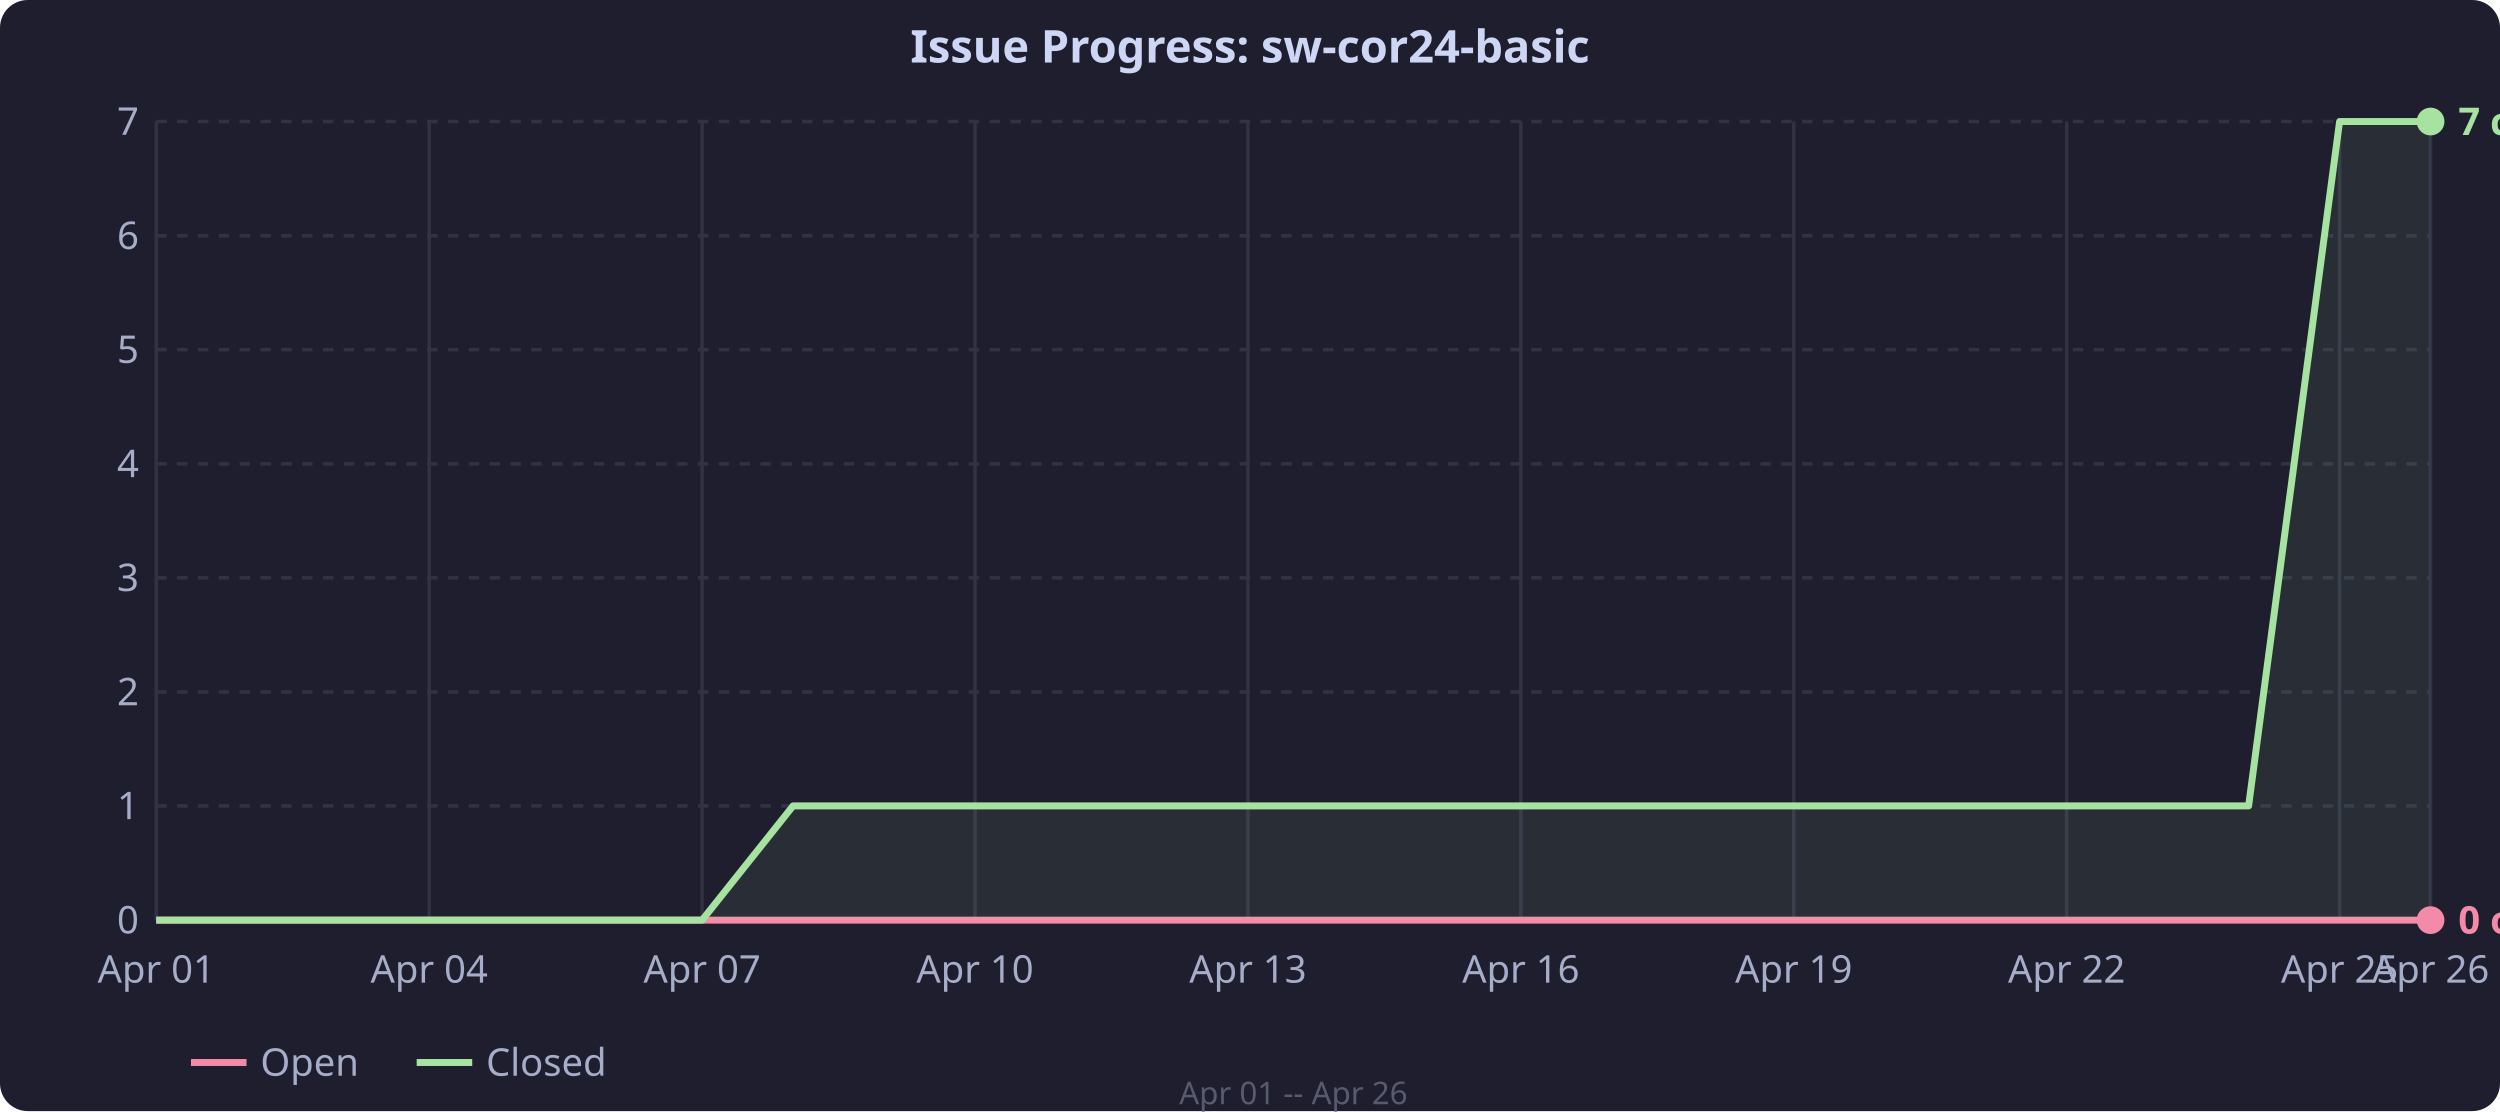
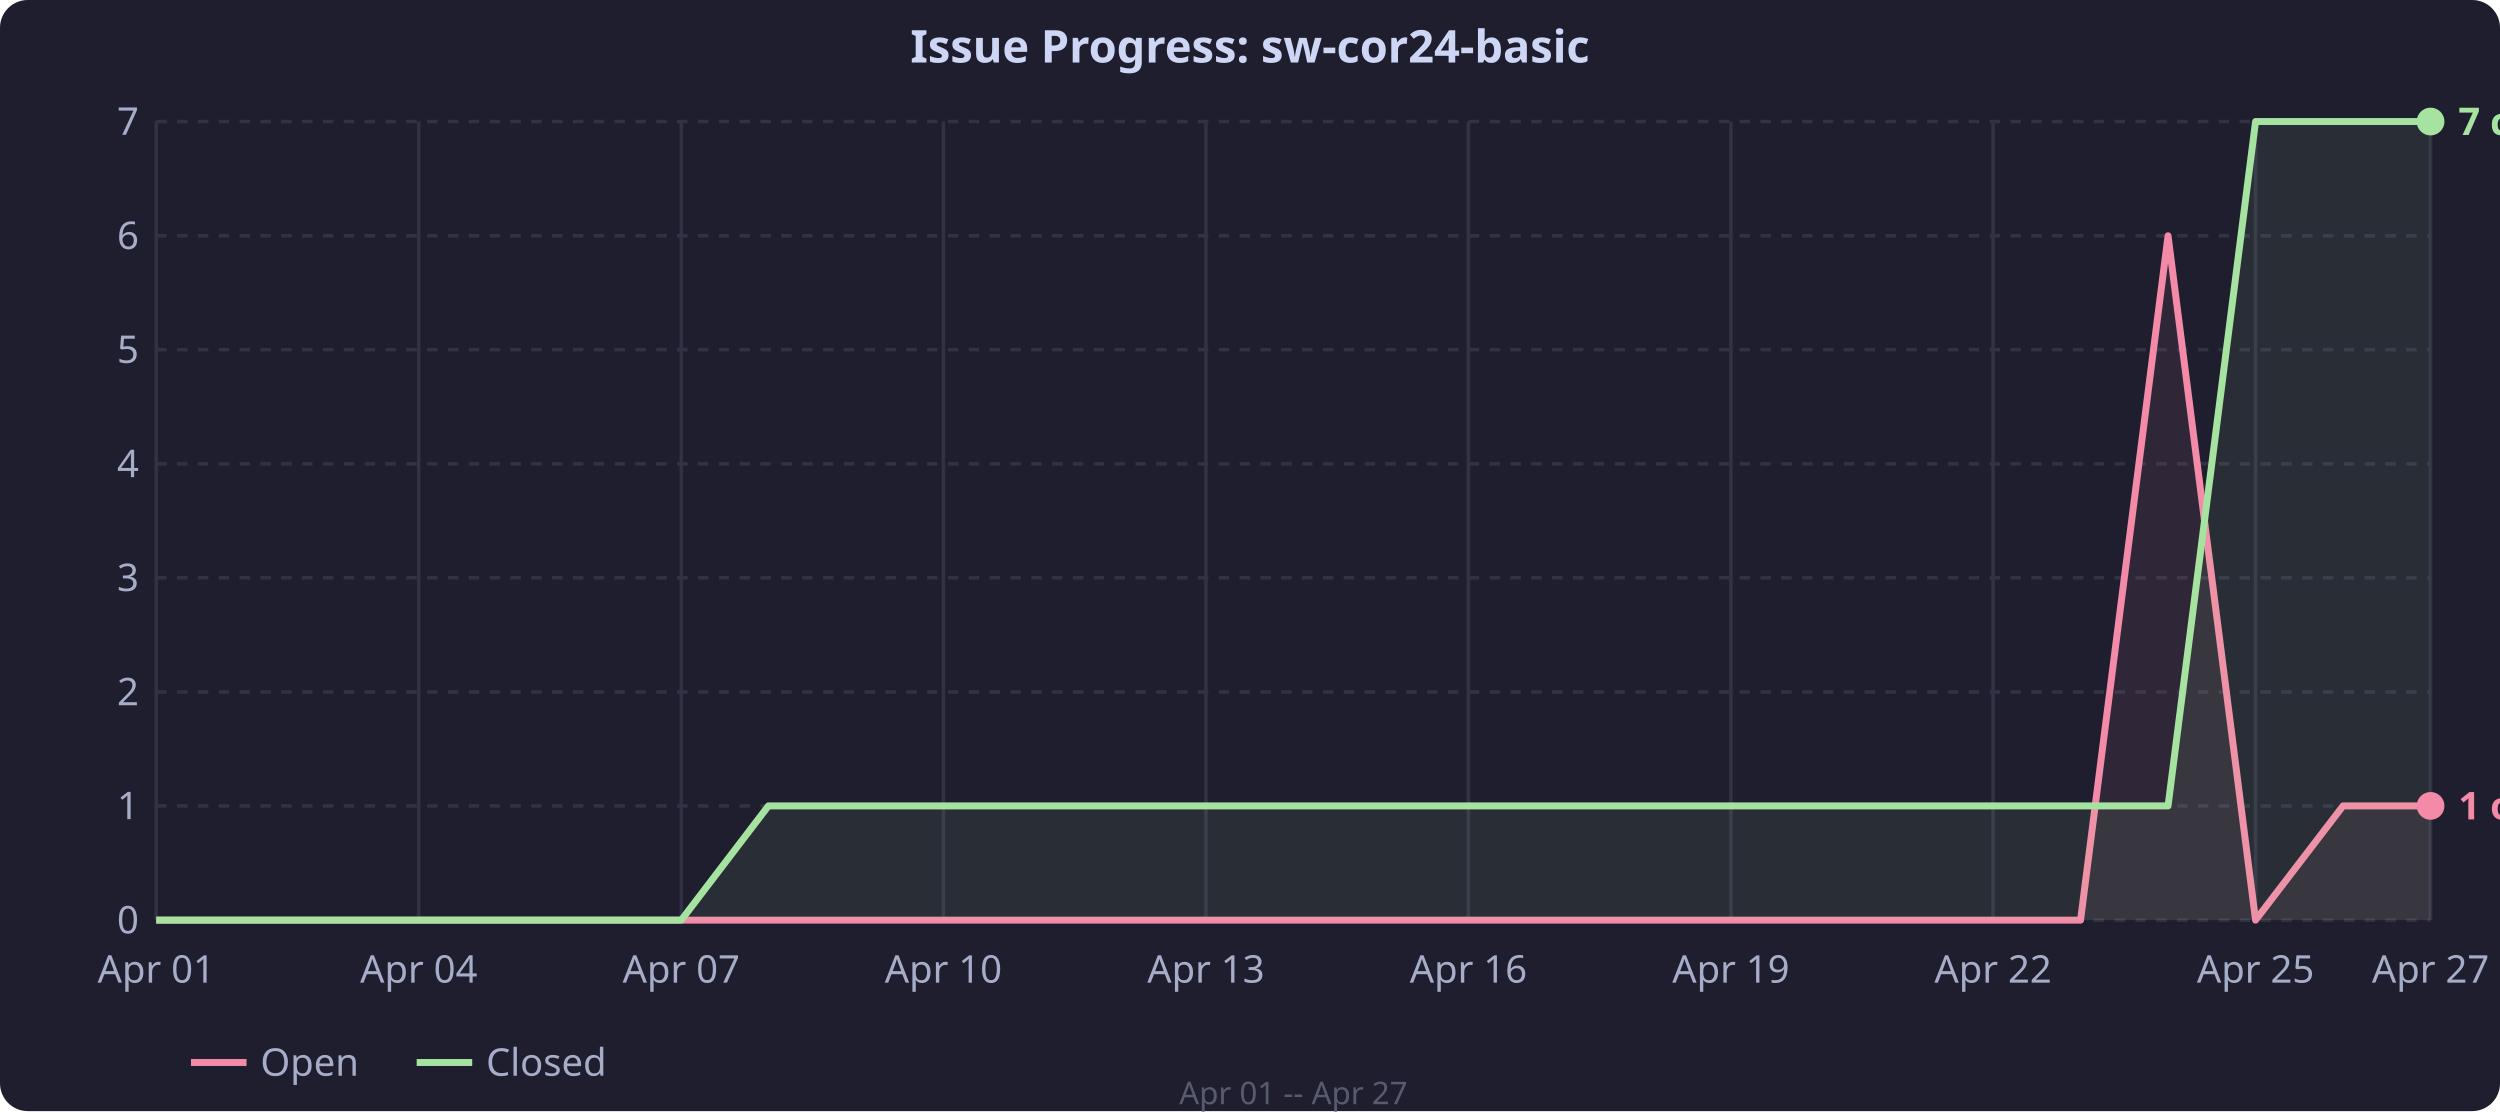
<svg xmlns="http://www.w3.org/2000/svg" viewBox="0 0 720 320" style="font-family: system-ui, sans-serif; font-size: 11px; color: #cdd6f4;">
  <rect width="720" height="320" fill="#1e1e2e" rx="8" />
  <line x1="45" y1="265.0" x2="700" y2="265.0" stroke="#313244" stroke-dasharray="3,3" />
  <text x="40" y="265.0" fill="#a6adc8" text-anchor="end" dominant-baseline="middle">0</text>
  <line x1="45" y1="232.1" x2="700" y2="232.1" stroke="#313244" stroke-dasharray="3,3" />
  <text x="40" y="232.1" fill="#a6adc8" text-anchor="end" dominant-baseline="middle">1</text>
  <line x1="45" y1="199.3" x2="700" y2="199.3" stroke="#313244" stroke-dasharray="3,3" />
  <text x="40" y="199.3" fill="#a6adc8" text-anchor="end" dominant-baseline="middle">2</text>
  <line x1="45" y1="166.4" x2="700" y2="166.4" stroke="#313244" stroke-dasharray="3,3" />
  <text x="40" y="166.4" fill="#a6adc8" text-anchor="end" dominant-baseline="middle">3</text>
  <line x1="45" y1="133.6" x2="700" y2="133.6" stroke="#313244" stroke-dasharray="3,3" />
  <text x="40" y="133.6" fill="#a6adc8" text-anchor="end" dominant-baseline="middle">4</text>
  <line x1="45" y1="100.7" x2="700" y2="100.7" stroke="#313244" stroke-dasharray="3,3" />
  <text x="40" y="100.7" fill="#a6adc8" text-anchor="end" dominant-baseline="middle">5</text>
  <line x1="45" y1="67.9" x2="700" y2="67.9" stroke="#313244" stroke-dasharray="3,3" />
  <text x="40" y="67.9" fill="#a6adc8" text-anchor="end" dominant-baseline="middle">6</text>
  <line x1="45" y1="35.0" x2="700" y2="35.0" stroke="#313244" stroke-dasharray="3,3" />
  <text x="40" y="35.0" fill="#a6adc8" text-anchor="end" dominant-baseline="middle">7</text>
  <text x="45.0" y="283" fill="#a6adc8" text-anchor="middle">Apr 01</text>
  <line x1="45.0" y1="35" x2="45.0" y2="265" stroke="#313244" />
-   <text x="123.6" y="283" fill="#a6adc8" text-anchor="middle">Apr 04</text>
-   <line x1="123.6" y1="35" x2="123.6" y2="265" stroke="#313244" />
-   <text x="202.2" y="283" fill="#a6adc8" text-anchor="middle">Apr 07</text>
-   <line x1="202.2" y1="35" x2="202.2" y2="265" stroke="#313244" />
-   <text x="280.8" y="283" fill="#a6adc8" text-anchor="middle">Apr 10</text>
-   <line x1="280.8" y1="35" x2="280.8" y2="265" stroke="#313244" />
-   <text x="359.4" y="283" fill="#a6adc8" text-anchor="middle">Apr 13</text>
-   <line x1="359.4" y1="35" x2="359.4" y2="265" stroke="#313244" />
-   <text x="438.0" y="283" fill="#a6adc8" text-anchor="middle">Apr 16</text>
-   <line x1="438.0" y1="35" x2="438.0" y2="265" stroke="#313244" />
-   <text x="516.6" y="283" fill="#a6adc8" text-anchor="middle">Apr 19</text>
-   <line x1="516.6" y1="35" x2="516.6" y2="265" stroke="#313244" />
-   <text x="595.2" y="283" fill="#a6adc8" text-anchor="middle">Apr 22</text>
-   <line x1="595.2" y1="35" x2="595.2" y2="265" stroke="#313244" />
-   <text x="673.8" y="283" fill="#a6adc8" text-anchor="middle">Apr 25</text>
-   <line x1="673.8" y1="35" x2="673.8" y2="265" stroke="#313244" />
-   <text x="700.0" y="283" fill="#a6adc8" text-anchor="middle">Apr 26</text>
+   <text x="120.6" y="283" fill="#a6adc8" text-anchor="middle">Apr 04</text>
+   <line x1="120.6" y1="35" x2="120.6" y2="265" stroke="#313244" />
+   <text x="196.2" y="283" fill="#a6adc8" text-anchor="middle">Apr 07</text>
+   <line x1="196.2" y1="35" x2="196.2" y2="265" stroke="#313244" />
+   <text x="271.7" y="283" fill="#a6adc8" text-anchor="middle">Apr 10</text>
+   <line x1="271.7" y1="35" x2="271.7" y2="265" stroke="#313244" />
+   <text x="347.3" y="283" fill="#a6adc8" text-anchor="middle">Apr 13</text>
+   <line x1="347.3" y1="35" x2="347.3" y2="265" stroke="#313244" />
+   <text x="422.9" y="283" fill="#a6adc8" text-anchor="middle">Apr 16</text>
+   <line x1="422.9" y1="35" x2="422.9" y2="265" stroke="#313244" />
+   <text x="498.5" y="283" fill="#a6adc8" text-anchor="middle">Apr 19</text>
+   <line x1="498.5" y1="35" x2="498.5" y2="265" stroke="#313244" />
+   <text x="574.0" y="283" fill="#a6adc8" text-anchor="middle">Apr 22</text>
+   <line x1="574.0" y1="35" x2="574.0" y2="265" stroke="#313244" />
+   <text x="649.6" y="283" fill="#a6adc8" text-anchor="middle">Apr 25</text>
+   <line x1="649.6" y1="35" x2="649.6" y2="265" stroke="#313244" />
+   <text x="700.0" y="283" fill="#a6adc8" text-anchor="middle">Apr 27</text>
  <line x1="700.0" y1="35" x2="700.0" y2="265" stroke="#313244" />
-   <polygon fill="rgba(243,139,168,0.08)" points="45.0,265.0 71.2,265.0 97.4,265.0 123.6,265.0 149.8,265.0 176.0,265.0 202.2,265.0 228.4,265.0 254.6,265.0 280.8,265.0 307.0,265.0 333.2,265.0 359.4,265.0 385.6,265.0 411.8,265.0 438.0,265.0 464.2,265.0 490.4,265.0 516.6,265.0 542.8,265.0 569.0,265.0 595.2,265.0 621.4,265.0 647.6,265.0 673.8,265.0 700.0,265.0 700.0,265.0 45.0,265.0" />
-   <polyline fill="none" stroke="#f38ba8" stroke-width="2" stroke-linejoin="round" points="45.0,265.0 71.2,265.0 97.4,265.0 123.6,265.0 149.8,265.0 176.0,265.0 202.2,265.0 228.4,265.0 254.6,265.0 280.8,265.0 307.0,265.0 333.2,265.0 359.4,265.0 385.6,265.0 411.8,265.0 438.0,265.0 464.2,265.0 490.4,265.0 516.6,265.0 542.8,265.0 569.0,265.0 595.2,265.0 621.4,265.0 647.6,265.0 673.8,265.0 700.0,265.0" />
-   <polygon fill="rgba(166,227,161,0.08)" points="45.0,265.0 71.2,265.0 97.4,265.0 123.6,265.0 149.8,265.0 176.0,265.0 202.2,265.0 228.4,232.1 254.6,232.1 280.8,232.1 307.0,232.1 333.2,232.1 359.4,232.1 385.6,232.1 411.8,232.1 438.0,232.1 464.2,232.1 490.4,232.1 516.6,232.1 542.8,232.1 569.0,232.1 595.2,232.1 621.4,232.1 647.6,232.1 673.8,35.0 700.0,35.0 700.0,265.0 45.0,265.0" />
-   <polyline fill="none" stroke="#a6e3a1" stroke-width="2" stroke-linejoin="round" points="45.0,265.0 71.2,265.0 97.4,265.0 123.6,265.0 149.8,265.0 176.0,265.0 202.2,265.0 228.4,232.1 254.6,232.1 280.8,232.1 307.0,232.1 333.2,232.1 359.4,232.1 385.6,232.1 411.8,232.1 438.0,232.1 464.2,232.1 490.4,232.1 516.6,232.1 542.8,232.1 569.0,232.1 595.2,232.1 621.4,232.1 647.6,232.1 673.8,35.0 700.0,35.0" />
-   <circle cx="700.0" cy="265.0" r="4" fill="#f38ba8" />
+   <polygon fill="rgba(243,139,168,0.08)" points="45.0,265.0 70.2,265.0 95.4,265.0 120.6,265.0 145.8,265.0 171.0,265.0 196.2,265.0 221.3,265.0 246.5,265.0 271.7,265.0 296.9,265.0 322.1,265.0 347.3,265.0 372.5,265.0 397.7,265.0 422.9,265.0 448.1,265.0 473.3,265.0 498.5,265.0 523.7,265.0 548.8,265.0 574.0,265.0 599.2,265.0 624.4,67.9 649.6,265.0 674.8,232.1 700.0,232.1 700.0,265.0 45.0,265.0" />
+   <polyline fill="none" stroke="#f38ba8" stroke-width="2" stroke-linejoin="round" points="45.0,265.0 70.2,265.0 95.4,265.0 120.6,265.0 145.8,265.0 171.0,265.0 196.2,265.0 221.3,265.0 246.5,265.0 271.7,265.0 296.9,265.0 322.1,265.0 347.3,265.0 372.5,265.0 397.7,265.0 422.9,265.0 448.1,265.0 473.3,265.0 498.5,265.0 523.7,265.0 548.8,265.0 574.0,265.0 599.2,265.0 624.4,67.9 649.6,265.0 674.8,232.1 700.0,232.1" />
+   <polygon fill="rgba(166,227,161,0.08)" points="45.0,265.0 70.2,265.0 95.4,265.0 120.6,265.0 145.8,265.0 171.0,265.0 196.2,265.0 221.3,232.1 246.5,232.1 271.7,232.1 296.9,232.1 322.1,232.1 347.3,232.1 372.5,232.1 397.7,232.1 422.9,232.1 448.1,232.1 473.3,232.1 498.5,232.1 523.7,232.1 548.8,232.1 574.0,232.1 599.2,232.1 624.4,232.1 649.6,35.0 674.8,35.0 700.0,35.0 700.0,265.0 45.0,265.0" />
+   <polyline fill="none" stroke="#a6e3a1" stroke-width="2" stroke-linejoin="round" points="45.0,265.0 70.2,265.0 95.4,265.0 120.6,265.0 145.8,265.0 171.0,265.0 196.2,265.0 221.3,232.1 246.5,232.1 271.7,232.1 296.9,232.1 322.1,232.1 347.3,232.1 372.5,232.1 397.7,232.1 422.9,232.1 448.1,232.1 473.3,232.1 498.5,232.1 523.7,232.1 548.8,232.1 574.0,232.1 599.2,232.1 624.4,232.1 649.6,35.0 674.8,35.0 700.0,35.0" />
+   <circle cx="700.0" cy="232.1" r="4" fill="#f38ba8" />
  <circle cx="700.0" cy="35.0" r="4" fill="#a6e3a1" />
-   <text x="708.0" y="265.0" fill="#f38ba8" text-anchor="start" dominant-baseline="middle" font-size="11px" font-weight="600">0 open</text>
+   <text x="708.0" y="232.1" fill="#f38ba8" text-anchor="start" dominant-baseline="middle" font-size="11px" font-weight="600">1 open</text>
  <text x="708.0" y="35.0" fill="#a6e3a1" text-anchor="start" dominant-baseline="middle" font-size="11px" font-weight="600">7 closed</text>
  <text x="360" y="18" fill="#cdd6f4" text-anchor="middle" font-size="13px" font-weight="600">Issue Progress: sw-cor24-basic</text>
  <line x1="55" y1="306" x2="71" y2="306" stroke="#f38ba8" stroke-width="2" />
  <text x="75" y="306" fill="#a6adc8" dominant-baseline="middle">Open</text>
  <line x1="120" y1="306" x2="136" y2="306" stroke="#a6e3a1" stroke-width="2" />
  <text x="140" y="306" fill="#a6adc8" dominant-baseline="middle">Closed</text>
-   <text x="372.5" y="318" fill="#585b70" text-anchor="middle" font-size="9px">Apr 01 -- Apr 26</text>
+   <text x="372.5" y="318" fill="#585b70" text-anchor="middle" font-size="9px">Apr 01 -- Apr 27</text>
</svg>
